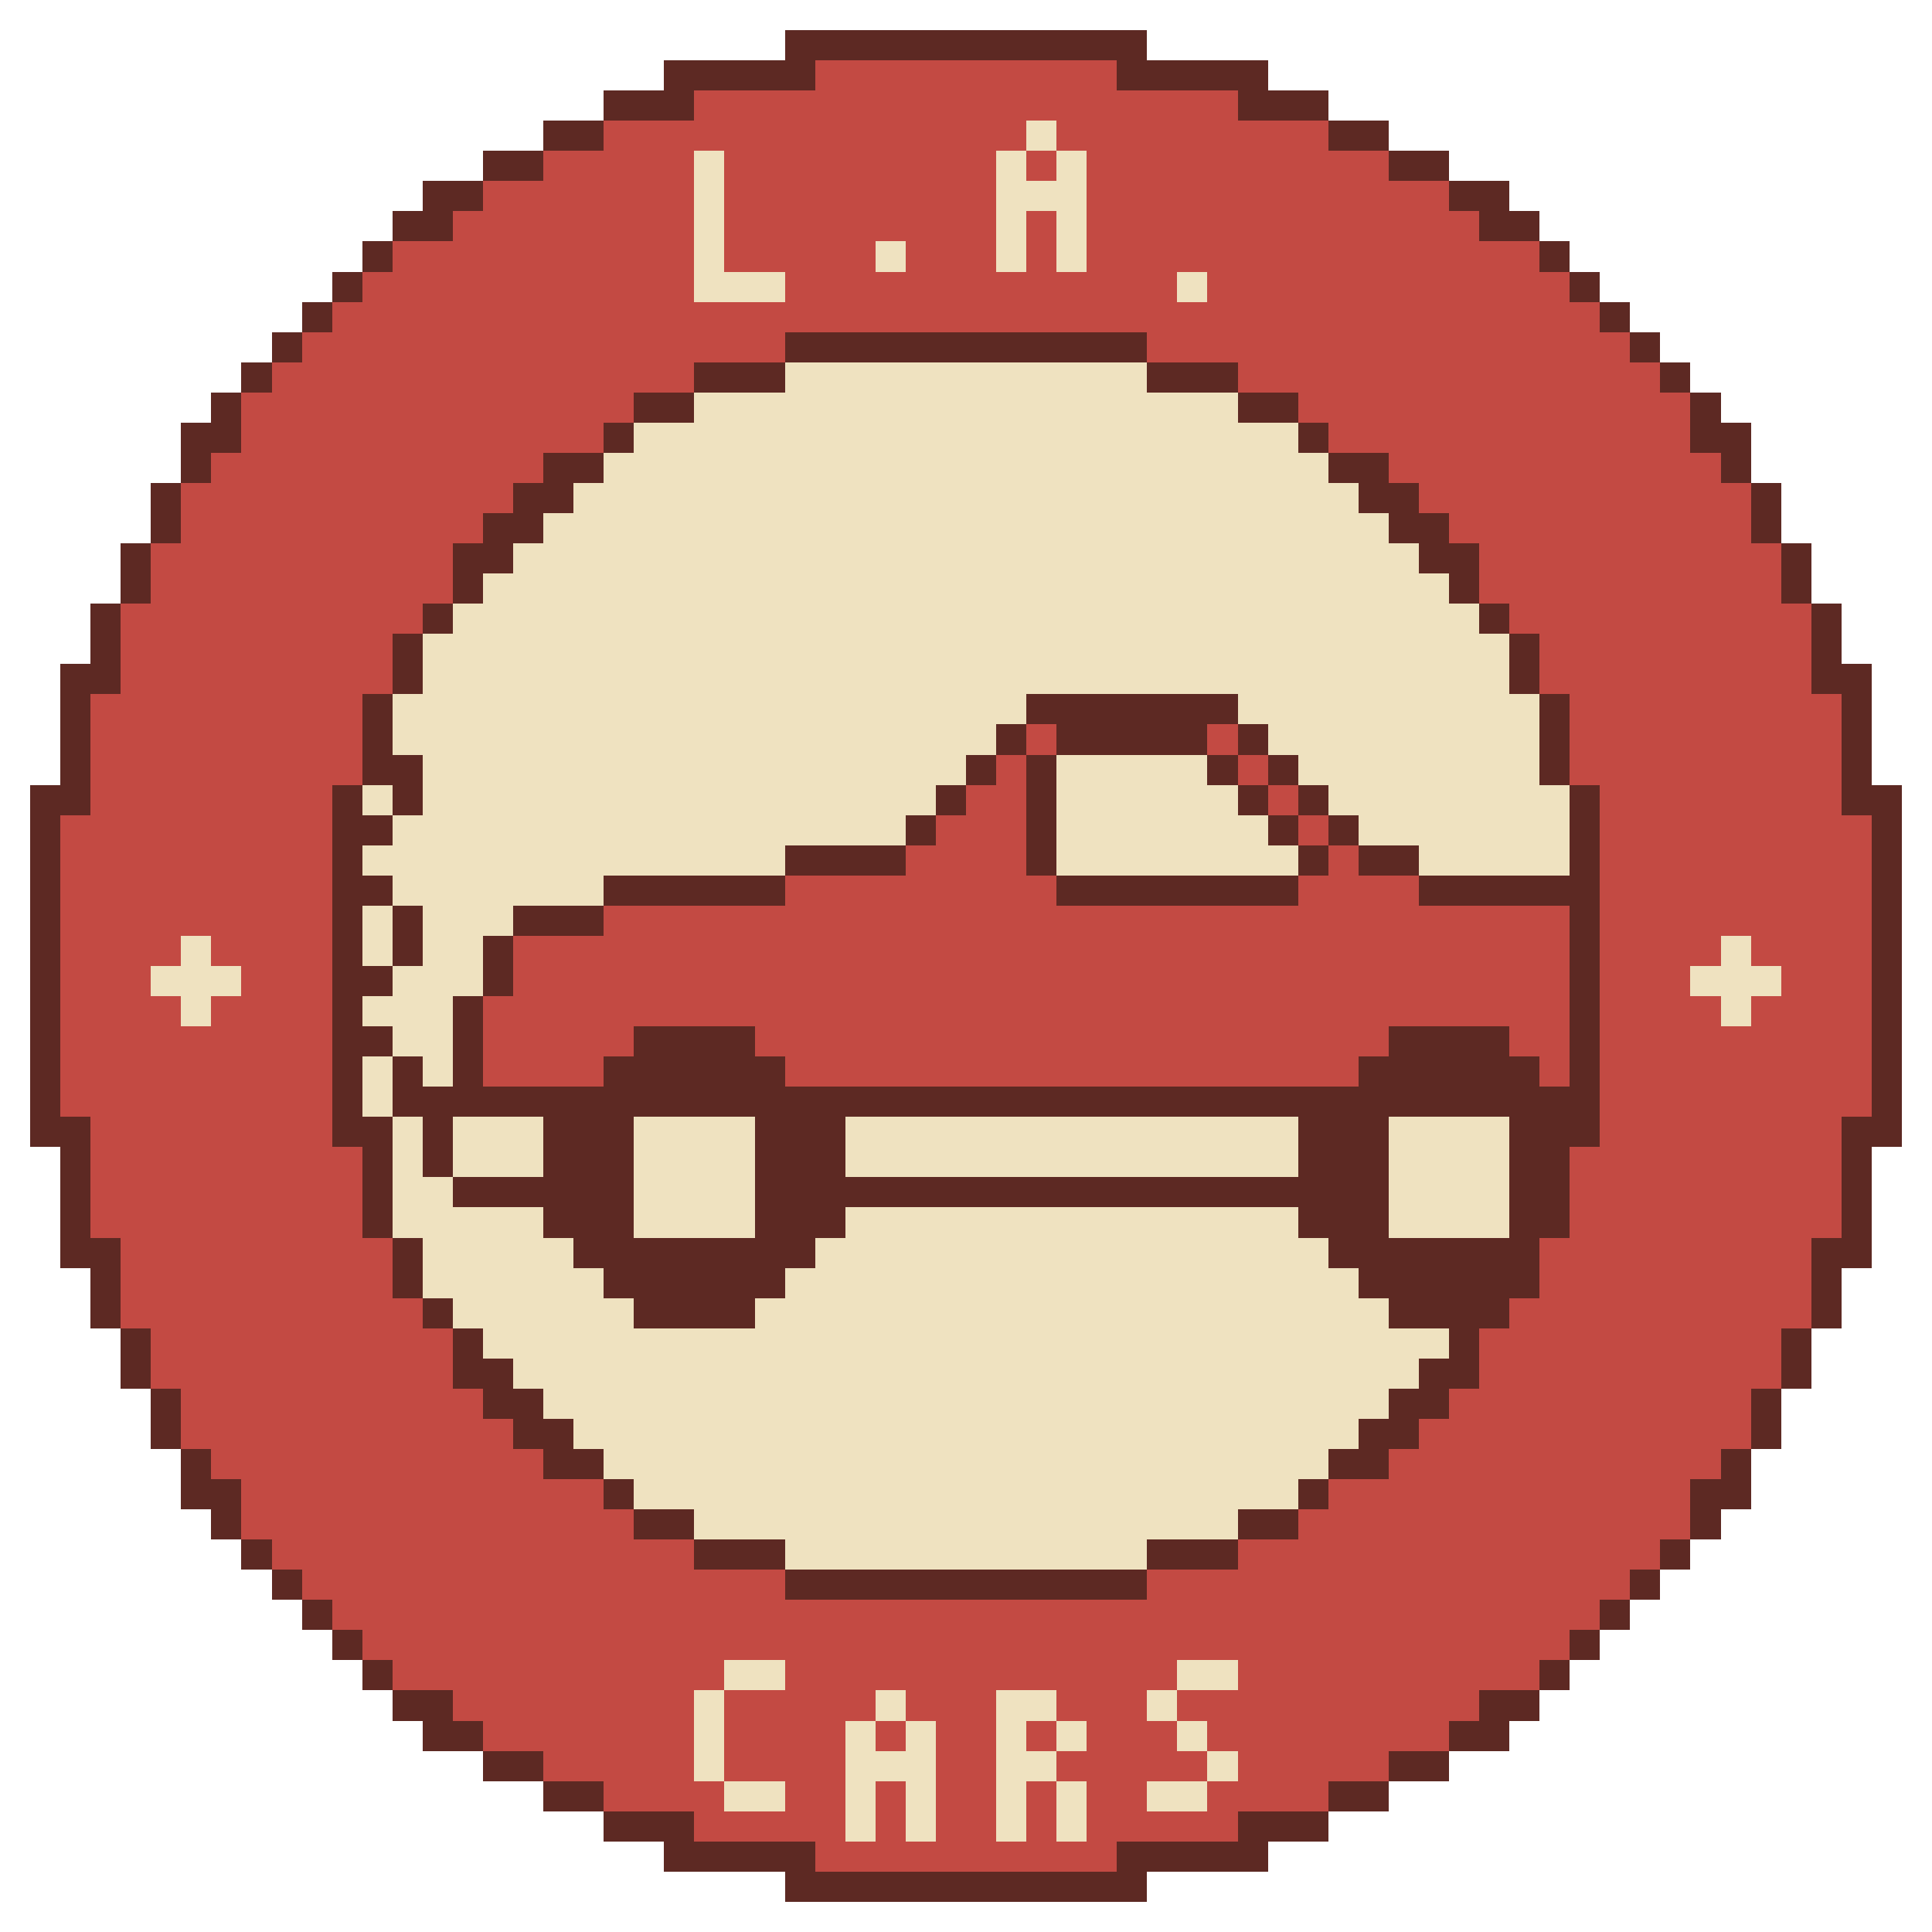
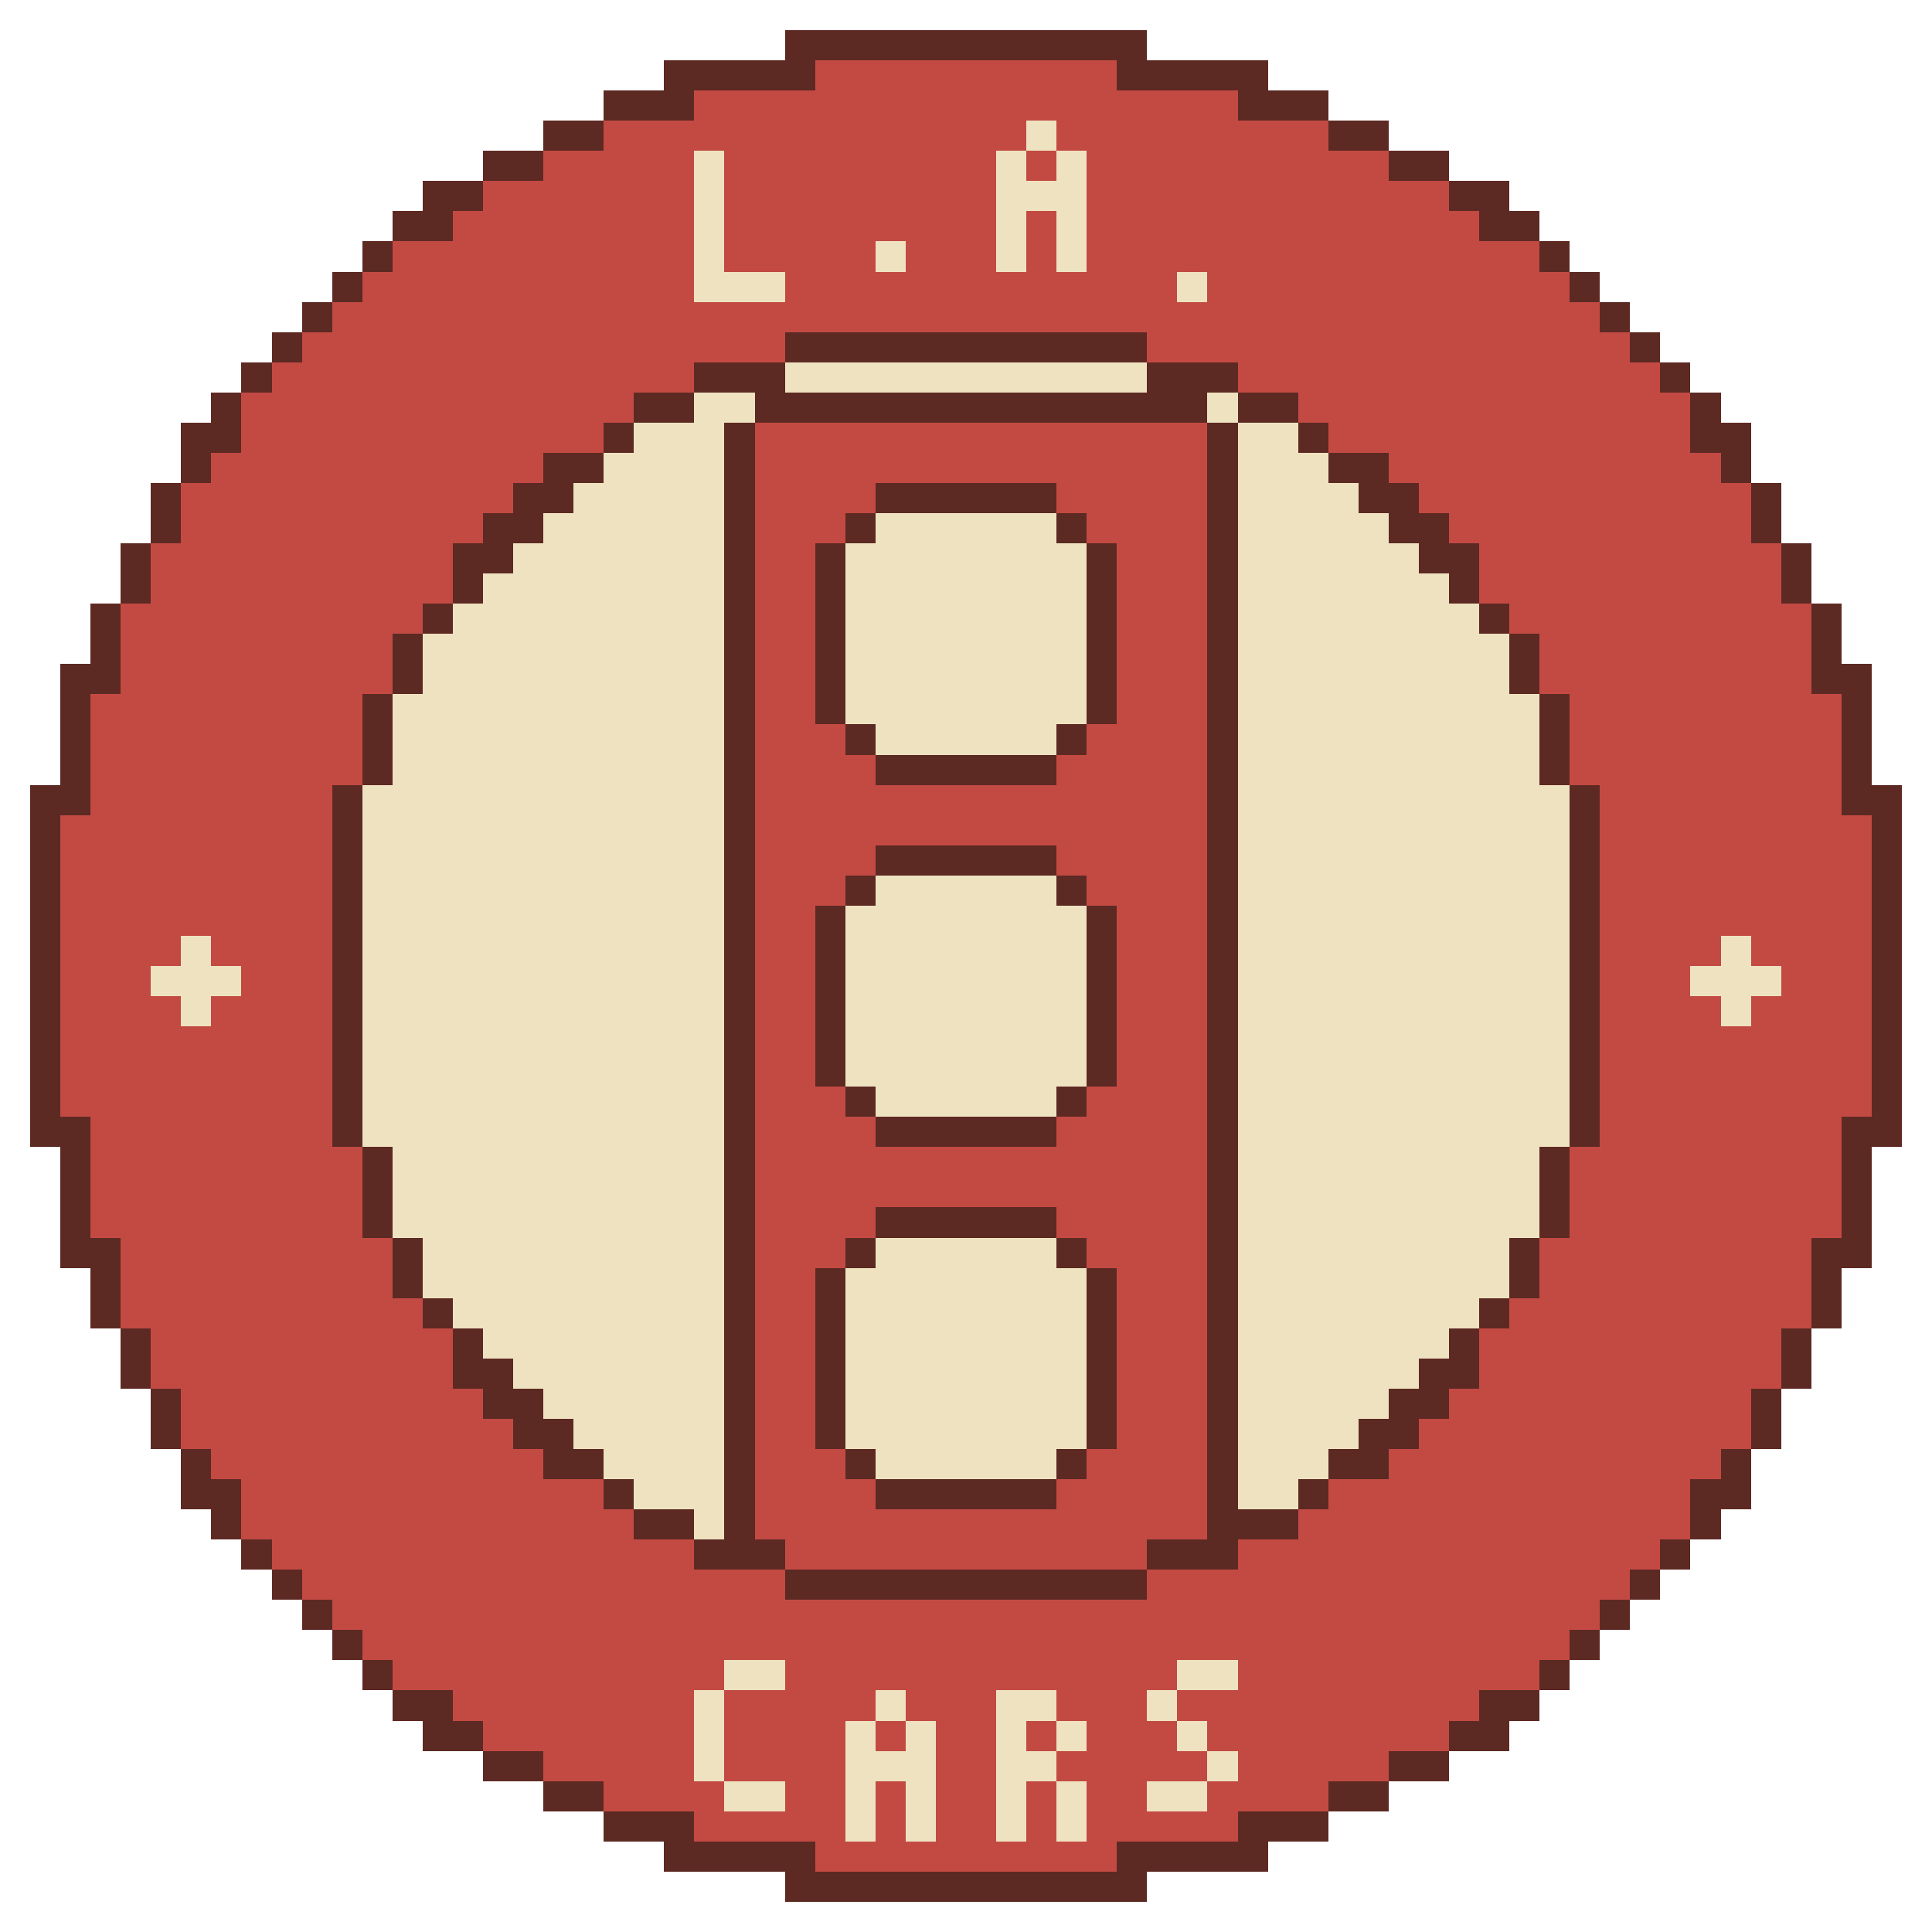
<svg xmlns="http://www.w3.org/2000/svg" viewBox="0 0 64 64" width="512" height="512" shape-rendering="crispEdges">
  <g id="logo-LAC-retro">
-     <path fill="#5d2923" d="M3 21h1v1h-1zM13 21h1v1h-1zM50 21h1v1h-1zM60 21h1v1h-1zM5 17h1v1h-1zM16 17h2v1h-2zM46 17h2v1h-2zM58 17h1v1h-1zM16 58h2v1h-2zM46 58h2v1h-2zM1 32h1v1h-1zM11 32h2v1h-2zM16 32h1v1h-1zM52 32h1v1h-1zM62 32h1v1h-1zM4 45h1v1h-1zM15 45h2v1h-2zM47 45h2v1h-2zM59 45h1v1h-1zM2 41h2v1h-2zM13 41h1v1h-1zM19 41h8v1h-8zM44 41h7v1h-7zM60 41h2v1h-2zM4 18h1v1h-1zM15 18h2v1h-2zM47 18h2v1h-2zM59 18h1v1h-1zM6 14h2v1h-2zM20 14h1v1h-1zM43 14h1v1h-1zM56 14h2v1h-2zM6 15h1v1h-1zM18 15h2v1h-2zM44 15h2v1h-2zM57 15h1v1h-1zM6 48h1v1h-1zM18 48h2v1h-2zM44 48h2v1h-2zM57 48h1v1h-1zM3 42h1v1h-1zM13 42h1v1h-1zM20 42h6v1h-6zM45 42h6v1h-6zM60 42h1v1h-1zM2 38h1v1h-1zM12 38h1v1h-1zM14 38h1v1h-1zM18 38h3v1h-3zM25 38h3v1h-3zM43 38h3v1h-3zM50 38h2v1h-2zM61 38h1v1h-1zM20 3h3v1h-3zM41 3h3v1h-3zM8 51h1v1h-1zM23 51h3v1h-3zM38 51h3v1h-3zM55 51h1v1h-1zM5 16h1v1h-1zM17 16h2v1h-2zM45 16h2v1h-2zM58 16h1v1h-1zM1 34h1v1h-1zM11 34h2v1h-2zM15 34h1v1h-1zM21 34h4v1h-4zM46 34h4v1h-4zM52 34h1v1h-1zM62 34h1v1h-1zM5 47h1v1h-1zM17 47h2v1h-2zM45 47h2v1h-2zM58 47h1v1h-1zM8 12h1v1h-1zM23 12h3v1h-3zM38 12h3v1h-3zM55 12h1v1h-1zM12 8h1v1h-1zM51 8h1v1h-1zM1 28h1v1h-1zM11 28h1v1h-1zM26 28h4v1h-4zM34 28h1v1h-1zM43 28h1v1h-1zM45 28h2v1h-2zM52 28h1v1h-1zM62 28h1v1h-1zM2 24h1v1h-1zM12 24h1v1h-1zM33 24h1v1h-1zM35 24h5v1h-5zM41 24h1v1h-1zM51 24h1v1h-1zM61 24h1v1h-1zM7 13h1v1h-1zM21 13h2v1h-2zM41 13h2v1h-2zM56 13h1v1h-1zM11 9h1v1h-1zM52 9h1v1h-1zM2 25h1v1h-1zM12 25h2v1h-2zM32 25h1v1h-1zM34 25h1v1h-1zM40 25h1v1h-1zM42 25h1v1h-1zM51 25h1v1h-1zM61 25h1v1h-1zM2 22h2v1h-2zM13 22h1v1h-1zM50 22h1v1h-1zM60 22h2v1h-2zM14 57h2v1h-2zM48 57h2v1h-2zM1 30h1v1h-1zM11 30h1v1h-1zM13 30h1v1h-1zM17 30h3v1h-3zM52 30h1v1h-1zM62 30h1v1h-1zM18 4h2v1h-2zM44 4h2v1h-2zM11 54h1v1h-1zM52 54h1v1h-1zM4 19h1v1h-1zM15 19h1v1h-1zM48 19h1v1h-1zM59 19h1v1h-1zM9 11h1v1h-1zM26 11h12v1h-12zM54 11h1v1h-1zM1 31h1v1h-1zM11 31h1v1h-1zM13 31h1v1h-1zM16 31h1v1h-1zM52 31h1v1h-1zM62 31h1v1h-1zM1 27h1v1h-1zM11 27h2v1h-2zM30 27h1v1h-1zM34 27h1v1h-1zM42 27h1v1h-1zM44 27h1v1h-1zM52 27h1v1h-1zM62 27h1v1h-1zM16 5h2v1h-2zM46 5h2v1h-2zM12 55h1v1h-1zM51 55h1v1h-1zM20 60h3v1h-3zM41 60h3v1h-3zM1 37h2v1h-2zM11 37h2v1h-2zM14 37h1v1h-1zM18 37h3v1h-3zM25 37h3v1h-3zM43 37h3v1h-3zM50 37h3v1h-3zM61 37h2v1h-2zM13 7h2v1h-2zM49 7h2v1h-2zM22 61h5v1h-5zM37 61h5v1h-5zM4 44h1v1h-1zM15 44h1v1h-1zM48 44h1v1h-1zM59 44h1v1h-1zM1 35h1v1h-1zM11 35h1v1h-1zM13 35h1v1h-1zM15 35h1v1h-1zM20 35h6v1h-6zM45 35h6v1h-6zM52 35h1v1h-1zM62 35h1v1h-1zM2 40h1v1h-1zM12 40h1v1h-1zM18 40h3v1h-3zM25 40h3v1h-3zM43 40h3v1h-3zM50 40h2v1h-2zM61 40h1v1h-1zM14 6h2v1h-2zM48 6h2v1h-2zM7 50h1v1h-1zM21 50h2v1h-2zM41 50h2v1h-2zM56 50h1v1h-1zM26 1h12v1h-12zM10 53h1v1h-1zM53 53h1v1h-1zM1 29h1v1h-1zM11 29h2v1h-2zM20 29h6v1h-6zM35 29h8v1h-8zM47 29h6v1h-6zM62 29h1v1h-1zM22 2h5v1h-5zM37 2h5v1h-5zM5 46h1v1h-1zM16 46h2v1h-2zM46 46h2v1h-2zM58 46h1v1h-1zM3 43h1v1h-1zM14 43h1v1h-1zM21 43h4v1h-4zM46 43h4v1h-4zM60 43h1v1h-1zM18 59h2v1h-2zM44 59h2v1h-2zM3 20h1v1h-1zM14 20h1v1h-1zM49 20h1v1h-1zM60 20h1v1h-1zM13 56h2v1h-2zM49 56h2v1h-2zM1 36h1v1h-1zM11 36h1v1h-1zM13 36h40v1h-40zM62 36h1v1h-1zM1 33h1v1h-1zM11 33h1v1h-1zM15 33h1v1h-1zM52 33h1v1h-1zM62 33h1v1h-1zM2 39h1v1h-1zM12 39h1v1h-1zM15 39h6v1h-6zM25 39h21v1h-21zM50 39h2v1h-2zM61 39h1v1h-1zM6 49h2v1h-2zM20 49h1v1h-1zM43 49h1v1h-1zM56 49h2v1h-2zM10 10h1v1h-1zM53 10h1v1h-1zM9 52h1v1h-1zM26 52h12v1h-12zM54 52h1v1h-1zM1 26h2v1h-2zM11 26h1v1h-1zM13 26h1v1h-1zM31 26h1v1h-1zM34 26h1v1h-1zM41 26h1v1h-1zM43 26h1v1h-1zM52 26h1v1h-1zM61 26h2v1h-2zM2 23h1v1h-1zM12 23h1v1h-1zM34 23h7v1h-7zM51 23h1v1h-1zM61 23h1v1h-1zM26 62h12v1h-12z" />
-     <path fill="#c34a43" d="M4 21h9v1h-9zM51 21h9v1h-9zM6 17h10v1h-10zM48 17h10v1h-10zM18 58h5v1h-5zM24 58h4v1h-4zM31 58h2v1h-2zM35 58h5v1h-5zM41 58h5v1h-5zM2 32h3v1h-3zM8 32h3v1h-3zM17 32h35v1h-35zM53 32h3v1h-3zM59 32h3v1h-3zM5 45h10v1h-10zM49 45h10v1h-10zM4 41h9v1h-9zM51 41h9v1h-9zM5 18h10v1h-10zM49 18h10v1h-10zM8 14h12v1h-12zM44 14h12v1h-12zM7 15h11v1h-11zM46 15h11v1h-11zM7 48h11v1h-11zM46 48h11v1h-11zM4 42h9v1h-9zM51 42h9v1h-9zM3 38h9v1h-9zM52 38h9v1h-9zM23 3h18v1h-18zM9 51h14v1h-14zM41 51h14v1h-14zM6 16h11v1h-11zM47 16h11v1h-11zM2 34h9v1h-9zM16 34h5v1h-5zM25 34h21v1h-21zM50 34h2v1h-2zM53 34h9v1h-9zM6 47h11v1h-11zM47 47h11v1h-11zM9 12h14v1h-14zM41 12h14v1h-14zM13 8h10v1h-10zM24 8h5v1h-5zM30 8h3v1h-3zM34 8h1v1h-1zM36 8h15v1h-15zM2 28h9v1h-9zM30 28h4v1h-4zM44 28h1v1h-1zM53 28h9v1h-9zM3 24h9v1h-9zM34 24h1v1h-1zM40 24h1v1h-1zM52 24h9v1h-9zM8 13h13v1h-13zM43 13h13v1h-13zM12 9h11v1h-11zM26 9h13v1h-13zM40 9h12v1h-12zM3 25h9v1h-9zM33 25h1v1h-1zM41 25h1v1h-1zM52 25h9v1h-9zM4 22h9v1h-9zM51 22h9v1h-9zM16 57h7v1h-7zM24 57h4v1h-4zM29 57h1v1h-1zM31 57h2v1h-2zM34 57h1v1h-1zM36 57h3v1h-3zM40 57h8v1h-8zM2 30h9v1h-9zM20 30h32v1h-32zM53 30h9v1h-9zM20 4h14v1h-14zM35 4h9v1h-9zM12 54h40v1h-40zM5 19h10v1h-10zM49 19h10v1h-10zM10 11h16v1h-16zM38 11h16v1h-16zM2 31h4v1h-4zM7 31h4v1h-4zM17 31h35v1h-35zM53 31h4v1h-4zM58 31h4v1h-4zM2 27h9v1h-9zM31 27h3v1h-3zM43 27h1v1h-1zM53 27h9v1h-9zM18 5h5v1h-5zM24 5h9v1h-9zM34 5h1v1h-1zM36 5h10v1h-10zM13 55h11v1h-11zM26 55h13v1h-13zM41 55h10v1h-10zM23 60h5v1h-5zM29 60h1v1h-1zM31 60h2v1h-2zM34 60h1v1h-1zM36 60h5v1h-5zM3 37h8v1h-8zM53 37h8v1h-8zM15 7h8v1h-8zM24 7h9v1h-9zM34 7h1v1h-1zM36 7h13v1h-13zM27 61h10v1h-10zM5 44h10v1h-10zM49 44h10v1h-10zM2 35h9v1h-9zM16 35h4v1h-4zM26 35h19v1h-19zM51 35h1v1h-1zM53 35h9v1h-9zM3 40h9v1h-9zM52 40h9v1h-9zM16 6h7v1h-7zM24 6h9v1h-9zM36 6h12v1h-12zM8 50h13v1h-13zM43 50h13v1h-13zM11 53h42v1h-42zM2 29h9v1h-9zM26 29h9v1h-9zM43 29h4v1h-4zM53 29h9v1h-9zM27 2h10v1h-10zM6 46h10v1h-10zM48 46h10v1h-10zM4 43h10v1h-10zM50 43h10v1h-10zM20 59h4v1h-4zM26 59h2v1h-2zM29 59h1v1h-1zM31 59h2v1h-2zM34 59h1v1h-1zM36 59h2v1h-2zM40 59h4v1h-4zM4 20h10v1h-10zM50 20h10v1h-10zM15 56h8v1h-8zM24 56h5v1h-5zM30 56h3v1h-3zM35 56h3v1h-3zM39 56h10v1h-10zM2 36h9v1h-9zM53 36h9v1h-9zM2 33h4v1h-4zM7 33h4v1h-4zM16 33h36v1h-36zM53 33h4v1h-4zM58 33h4v1h-4zM3 39h9v1h-9zM52 39h9v1h-9zM8 49h12v1h-12zM44 49h12v1h-12zM11 10h42v1h-42zM10 52h16v1h-16zM38 52h16v1h-16zM3 26h8v1h-8zM32 26h2v1h-2zM42 26h1v1h-1zM53 26h8v1h-8zM3 23h9v1h-9zM52 23h9v1h-9z" />
-     <path fill="#efe2c0" d="M14 21h36v1h-36zM18 17h28v1h-28zM23 58h1v1h-1zM28 58h3v1h-3zM33 58h2v1h-2zM40 58h1v1h-1zM5 32h3v1h-3zM13 32h3v1h-3zM56 32h3v1h-3zM17 45h30v1h-30zM14 41h5v1h-5zM27 41h17v1h-17zM17 18h30v1h-30zM21 14h22v1h-22zM20 15h24v1h-24zM20 48h24v1h-24zM14 42h6v1h-6zM26 42h19v1h-19zM13 38h1v1h-1zM15 38h3v1h-3zM21 38h4v1h-4zM28 38h15v1h-15zM46 38h4v1h-4zM26 51h12v1h-12zM19 16h26v1h-26zM13 34h2v1h-2zM19 47h26v1h-26zM26 12h12v1h-12zM23 8h1v1h-1zM29 8h1v1h-1zM33 8h1v1h-1zM35 8h1v1h-1zM12 28h14v1h-14zM35 28h8v1h-8zM47 28h5v1h-5zM13 24h20v1h-20zM42 24h9v1h-9zM23 13h18v1h-18zM23 9h3v1h-3zM39 9h1v1h-1zM14 25h18v1h-18zM35 25h5v1h-5zM43 25h8v1h-8zM14 22h36v1h-36zM23 57h1v1h-1zM28 57h1v1h-1zM30 57h1v1h-1zM33 57h1v1h-1zM35 57h1v1h-1zM39 57h1v1h-1zM12 30h1v1h-1zM14 30h3v1h-3zM34 4h1v1h-1zM16 19h32v1h-32zM6 31h1v1h-1zM12 31h1v1h-1zM14 31h2v1h-2zM57 31h1v1h-1zM13 27h17v1h-17zM35 27h7v1h-7zM45 27h7v1h-7zM23 5h1v1h-1zM33 5h1v1h-1zM35 5h1v1h-1zM24 55h2v1h-2zM39 55h2v1h-2zM28 60h1v1h-1zM30 60h1v1h-1zM33 60h1v1h-1zM35 60h1v1h-1zM13 37h1v1h-1zM15 37h3v1h-3zM21 37h4v1h-4zM28 37h15v1h-15zM46 37h4v1h-4zM23 7h1v1h-1zM33 7h1v1h-1zM35 7h1v1h-1zM16 44h32v1h-32zM12 35h1v1h-1zM14 35h1v1h-1zM13 40h5v1h-5zM21 40h4v1h-4zM28 40h15v1h-15zM46 40h4v1h-4zM23 6h1v1h-1zM33 6h3v1h-3zM23 50h18v1h-18zM13 29h7v1h-7zM18 46h28v1h-28zM15 43h6v1h-6zM25 43h21v1h-21zM24 59h2v1h-2zM28 59h1v1h-1zM30 59h1v1h-1zM33 59h1v1h-1zM35 59h1v1h-1zM38 59h2v1h-2zM15 20h34v1h-34zM23 56h1v1h-1zM29 56h1v1h-1zM33 56h2v1h-2zM38 56h1v1h-1zM12 36h1v1h-1zM6 33h1v1h-1zM12 33h3v1h-3zM57 33h1v1h-1zM13 39h2v1h-2zM21 39h4v1h-4zM46 39h4v1h-4zM21 49h22v1h-22zM12 26h1v1h-1zM14 26h17v1h-17zM35 26h6v1h-6zM44 26h8v1h-8zM13 23h21v1h-21zM41 23h10v1h-10z" />
+     <path fill="#5d2923" d="M3 21h1v1h-1zM13 21h1v1h-1zM24 21h1v1h-1zM27 21h1v1h-1zM36 21h1v1h-1zM40 21h1v1h-1zM50 21h1v1h-1zM60 21h1v1h-1zM5 17h1v1h-1zM16 17h2v1h-2zM24 17h1v1h-1zM28 17h1v1h-1zM35 17h1v1h-1zM40 17h1v1h-1zM46 17h2v1h-2zM58 17h1v1h-1zM16 58h2v1h-2zM46 58h2v1h-2zM1 32h1v1h-1zM11 32h1v1h-1zM24 32h1v1h-1zM27 32h1v1h-1zM36 32h1v1h-1zM40 32h1v1h-1zM52 32h1v1h-1zM62 32h1v1h-1zM4 45h1v1h-1zM15 45h2v1h-2zM24 45h1v1h-1zM27 45h1v1h-1zM36 45h1v1h-1zM40 45h1v1h-1zM47 45h2v1h-2zM59 45h1v1h-1zM2 41h2v1h-2zM13 41h1v1h-1zM24 41h1v1h-1zM28 41h1v1h-1zM35 41h1v1h-1zM40 41h1v1h-1zM50 41h1v1h-1zM60 41h2v1h-2zM4 18h1v1h-1zM15 18h2v1h-2zM24 18h1v1h-1zM27 18h1v1h-1zM36 18h1v1h-1zM40 18h1v1h-1zM47 18h2v1h-2zM59 18h1v1h-1zM6 14h2v1h-2zM20 14h1v1h-1zM24 14h1v1h-1zM40 14h1v1h-1zM43 14h1v1h-1zM56 14h2v1h-2zM6 15h1v1h-1zM18 15h2v1h-2zM24 15h1v1h-1zM40 15h1v1h-1zM44 15h2v1h-2zM57 15h1v1h-1zM6 48h1v1h-1zM18 48h2v1h-2zM24 48h1v1h-1zM28 48h1v1h-1zM35 48h1v1h-1zM40 48h1v1h-1zM44 48h2v1h-2zM57 48h1v1h-1zM3 42h1v1h-1zM13 42h1v1h-1zM24 42h1v1h-1zM27 42h1v1h-1zM36 42h1v1h-1zM40 42h1v1h-1zM50 42h1v1h-1zM60 42h1v1h-1zM2 38h1v1h-1zM12 38h1v1h-1zM24 38h1v1h-1zM40 38h1v1h-1zM51 38h1v1h-1zM61 38h1v1h-1zM20 3h3v1h-3zM41 3h3v1h-3zM8 51h1v1h-1zM23 51h3v1h-3zM38 51h3v1h-3zM55 51h1v1h-1zM5 16h1v1h-1zM17 16h2v1h-2zM24 16h1v1h-1zM29 16h6v1h-6zM40 16h1v1h-1zM45 16h2v1h-2zM58 16h1v1h-1zM1 34h1v1h-1zM11 34h1v1h-1zM24 34h1v1h-1zM27 34h1v1h-1zM36 34h1v1h-1zM40 34h1v1h-1zM52 34h1v1h-1zM62 34h1v1h-1zM5 47h1v1h-1zM17 47h2v1h-2zM24 47h1v1h-1zM27 47h1v1h-1zM36 47h1v1h-1zM40 47h1v1h-1zM45 47h2v1h-2zM58 47h1v1h-1zM8 12h1v1h-1zM23 12h3v1h-3zM38 12h3v1h-3zM55 12h1v1h-1zM12 8h1v1h-1zM51 8h1v1h-1zM1 28h1v1h-1zM11 28h1v1h-1zM24 28h1v1h-1zM29 28h6v1h-6zM40 28h1v1h-1zM52 28h1v1h-1zM62 28h1v1h-1zM2 24h1v1h-1zM12 24h1v1h-1zM24 24h1v1h-1zM28 24h1v1h-1zM35 24h1v1h-1zM40 24h1v1h-1zM51 24h1v1h-1zM61 24h1v1h-1zM7 13h1v1h-1zM21 13h2v1h-2zM25 13h15v1h-15zM41 13h2v1h-2zM56 13h1v1h-1zM11 9h1v1h-1zM52 9h1v1h-1zM2 25h1v1h-1zM12 25h1v1h-1zM24 25h1v1h-1zM29 25h6v1h-6zM40 25h1v1h-1zM51 25h1v1h-1zM61 25h1v1h-1zM2 22h2v1h-2zM13 22h1v1h-1zM24 22h1v1h-1zM27 22h1v1h-1zM36 22h1v1h-1zM40 22h1v1h-1zM50 22h1v1h-1zM60 22h2v1h-2zM14 57h2v1h-2zM48 57h2v1h-2zM1 30h1v1h-1zM11 30h1v1h-1zM24 30h1v1h-1zM27 30h1v1h-1zM36 30h1v1h-1zM40 30h1v1h-1zM52 30h1v1h-1zM62 30h1v1h-1zM18 4h2v1h-2zM44 4h2v1h-2zM11 54h1v1h-1zM52 54h1v1h-1zM4 19h1v1h-1zM15 19h1v1h-1zM24 19h1v1h-1zM27 19h1v1h-1zM36 19h1v1h-1zM40 19h1v1h-1zM48 19h1v1h-1zM59 19h1v1h-1zM9 11h1v1h-1zM26 11h12v1h-12zM54 11h1v1h-1zM1 31h1v1h-1zM11 31h1v1h-1zM24 31h1v1h-1zM27 31h1v1h-1zM36 31h1v1h-1zM40 31h1v1h-1zM52 31h1v1h-1zM62 31h1v1h-1zM1 27h1v1h-1zM11 27h1v1h-1zM24 27h1v1h-1zM40 27h1v1h-1zM52 27h1v1h-1zM62 27h1v1h-1zM16 5h2v1h-2zM46 5h2v1h-2zM12 55h1v1h-1zM51 55h1v1h-1zM20 60h3v1h-3zM41 60h3v1h-3zM1 37h2v1h-2zM11 37h1v1h-1zM24 37h1v1h-1zM29 37h6v1h-6zM40 37h1v1h-1zM52 37h1v1h-1zM61 37h2v1h-2zM13 7h2v1h-2zM49 7h2v1h-2zM22 61h5v1h-5zM37 61h5v1h-5zM4 44h1v1h-1zM15 44h1v1h-1zM24 44h1v1h-1zM27 44h1v1h-1zM36 44h1v1h-1zM40 44h1v1h-1zM48 44h1v1h-1zM59 44h1v1h-1zM1 35h1v1h-1zM11 35h1v1h-1zM24 35h1v1h-1zM27 35h1v1h-1zM36 35h1v1h-1zM40 35h1v1h-1zM52 35h1v1h-1zM62 35h1v1h-1zM2 40h1v1h-1zM12 40h1v1h-1zM24 40h1v1h-1zM29 40h6v1h-6zM40 40h1v1h-1zM51 40h1v1h-1zM61 40h1v1h-1zM14 6h2v1h-2zM48 6h2v1h-2zM7 50h1v1h-1zM21 50h2v1h-2zM24 50h1v1h-1zM40 50h3v1h-3zM56 50h1v1h-1zM26 1h12v1h-12zM10 53h1v1h-1zM53 53h1v1h-1zM1 29h1v1h-1zM11 29h1v1h-1zM24 29h1v1h-1zM28 29h1v1h-1zM35 29h1v1h-1zM40 29h1v1h-1zM52 29h1v1h-1zM62 29h1v1h-1zM22 2h5v1h-5zM37 2h5v1h-5zM5 46h1v1h-1zM16 46h2v1h-2zM24 46h1v1h-1zM27 46h1v1h-1zM36 46h1v1h-1zM40 46h1v1h-1zM46 46h2v1h-2zM58 46h1v1h-1zM3 43h1v1h-1zM14 43h1v1h-1zM24 43h1v1h-1zM27 43h1v1h-1zM36 43h1v1h-1zM40 43h1v1h-1zM49 43h1v1h-1zM60 43h1v1h-1zM18 59h2v1h-2zM44 59h2v1h-2zM3 20h1v1h-1zM14 20h1v1h-1zM24 20h1v1h-1zM27 20h1v1h-1zM36 20h1v1h-1zM40 20h1v1h-1zM49 20h1v1h-1zM60 20h1v1h-1zM13 56h2v1h-2zM49 56h2v1h-2zM1 36h1v1h-1zM11 36h1v1h-1zM24 36h1v1h-1zM28 36h1v1h-1zM35 36h1v1h-1zM40 36h1v1h-1zM52 36h1v1h-1zM62 36h1v1h-1zM1 33h1v1h-1zM11 33h1v1h-1zM24 33h1v1h-1zM27 33h1v1h-1zM36 33h1v1h-1zM40 33h1v1h-1zM52 33h1v1h-1zM62 33h1v1h-1zM2 39h1v1h-1zM12 39h1v1h-1zM24 39h1v1h-1zM40 39h1v1h-1zM51 39h1v1h-1zM61 39h1v1h-1zM6 49h2v1h-2zM20 49h1v1h-1zM24 49h1v1h-1zM29 49h6v1h-6zM40 49h1v1h-1zM43 49h1v1h-1zM56 49h2v1h-2zM10 10h1v1h-1zM53 10h1v1h-1zM9 52h1v1h-1zM26 52h12v1h-12zM54 52h1v1h-1zM1 26h2v1h-2zM11 26h1v1h-1zM24 26h1v1h-1zM40 26h1v1h-1zM52 26h1v1h-1zM61 26h2v1h-2zM2 23h1v1h-1zM12 23h1v1h-1zM24 23h1v1h-1zM27 23h1v1h-1zM36 23h1v1h-1zM40 23h1v1h-1zM51 23h1v1h-1zM61 23h1v1h-1zM26 62h12v1h-12z" />
+     <path fill="#c34a43" d="M4 21h9v1h-9zM25 21h2v1h-2zM37 21h3v1h-3zM51 21h9v1h-9zM6 17h10v1h-10zM25 17h3v1h-3zM36 17h4v1h-4zM48 17h10v1h-10zM18 58h5v1h-5zM24 58h4v1h-4zM31 58h2v1h-2zM35 58h5v1h-5zM41 58h5v1h-5zM2 32h3v1h-3zM8 32h3v1h-3zM25 32h2v1h-2zM37 32h3v1h-3zM53 32h3v1h-3zM59 32h3v1h-3zM5 45h10v1h-10zM25 45h2v1h-2zM37 45h3v1h-3zM49 45h10v1h-10zM4 41h9v1h-9zM25 41h3v1h-3zM36 41h4v1h-4zM51 41h9v1h-9zM5 18h10v1h-10zM25 18h2v1h-2zM37 18h3v1h-3zM49 18h10v1h-10zM8 14h12v1h-12zM25 14h15v1h-15zM44 14h12v1h-12zM7 15h11v1h-11zM25 15h15v1h-15zM46 15h11v1h-11zM7 48h11v1h-11zM25 48h3v1h-3zM36 48h4v1h-4zM46 48h11v1h-11zM4 42h9v1h-9zM25 42h2v1h-2zM37 42h3v1h-3zM51 42h9v1h-9zM3 38h9v1h-9zM25 38h15v1h-15zM52 38h9v1h-9zM23 3h18v1h-18zM9 51h14v1h-14zM26 51h12v1h-12zM41 51h14v1h-14zM6 16h11v1h-11zM25 16h4v1h-4zM35 16h5v1h-5zM47 16h11v1h-11zM2 34h9v1h-9zM25 34h2v1h-2zM37 34h3v1h-3zM53 34h9v1h-9zM6 47h11v1h-11zM25 47h2v1h-2zM37 47h3v1h-3zM47 47h11v1h-11zM9 12h14v1h-14zM41 12h14v1h-14zM13 8h10v1h-10zM24 8h5v1h-5zM30 8h3v1h-3zM34 8h1v1h-1zM36 8h15v1h-15zM2 28h9v1h-9zM25 28h4v1h-4zM35 28h5v1h-5zM53 28h9v1h-9zM3 24h9v1h-9zM25 24h3v1h-3zM36 24h4v1h-4zM52 24h9v1h-9zM8 13h13v1h-13zM43 13h13v1h-13zM12 9h11v1h-11zM26 9h13v1h-13zM40 9h12v1h-12zM3 25h9v1h-9zM25 25h4v1h-4zM35 25h5v1h-5zM52 25h9v1h-9zM4 22h9v1h-9zM25 22h2v1h-2zM37 22h3v1h-3zM51 22h9v1h-9zM16 57h7v1h-7zM24 57h4v1h-4zM29 57h1v1h-1zM31 57h2v1h-2zM34 57h1v1h-1zM36 57h3v1h-3zM40 57h8v1h-8zM2 30h9v1h-9zM25 30h2v1h-2zM37 30h3v1h-3zM53 30h9v1h-9zM20 4h14v1h-14zM35 4h9v1h-9zM12 54h40v1h-40zM5 19h10v1h-10zM25 19h2v1h-2zM37 19h3v1h-3zM49 19h10v1h-10zM10 11h16v1h-16zM38 11h16v1h-16zM2 31h4v1h-4zM7 31h4v1h-4zM25 31h2v1h-2zM37 31h3v1h-3zM53 31h4v1h-4zM58 31h4v1h-4zM2 27h9v1h-9zM25 27h15v1h-15zM53 27h9v1h-9zM18 5h5v1h-5zM24 5h9v1h-9zM34 5h1v1h-1zM36 5h10v1h-10zM13 55h11v1h-11zM26 55h13v1h-13zM41 55h10v1h-10zM23 60h5v1h-5zM29 60h1v1h-1zM31 60h2v1h-2zM34 60h1v1h-1zM36 60h5v1h-5zM3 37h8v1h-8zM25 37h4v1h-4zM35 37h5v1h-5zM53 37h8v1h-8zM15 7h8v1h-8zM24 7h9v1h-9zM34 7h1v1h-1zM36 7h13v1h-13zM27 61h10v1h-10zM5 44h10v1h-10zM25 44h2v1h-2zM37 44h3v1h-3zM49 44h10v1h-10zM2 35h9v1h-9zM25 35h2v1h-2zM37 35h3v1h-3zM53 35h9v1h-9zM3 40h9v1h-9zM25 40h4v1h-4zM35 40h5v1h-5zM52 40h9v1h-9zM16 6h7v1h-7zM24 6h9v1h-9zM36 6h12v1h-12zM8 50h13v1h-13zM25 50h15v1h-15zM43 50h13v1h-13zM11 53h42v1h-42zM2 29h9v1h-9zM25 29h3v1h-3zM36 29h4v1h-4zM53 29h9v1h-9zM27 2h10v1h-10zM6 46h10v1h-10zM25 46h2v1h-2zM37 46h3v1h-3zM48 46h10v1h-10zM4 43h10v1h-10zM25 43h2v1h-2zM37 43h3v1h-3zM50 43h10v1h-10zM20 59h4v1h-4zM26 59h2v1h-2zM29 59h1v1h-1zM31 59h2v1h-2zM34 59h1v1h-1zM36 59h2v1h-2zM40 59h4v1h-4zM4 20h10v1h-10zM25 20h2v1h-2zM37 20h3v1h-3zM50 20h10v1h-10zM15 56h8v1h-8zM24 56h5v1h-5zM30 56h3v1h-3zM35 56h3v1h-3zM39 56h10v1h-10zM2 36h9v1h-9zM25 36h3v1h-3zM36 36h4v1h-4zM53 36h9v1h-9zM2 33h4v1h-4zM7 33h4v1h-4zM25 33h2v1h-2zM37 33h3v1h-3zM53 33h4v1h-4zM58 33h4v1h-4zM3 39h9v1h-9zM25 39h15v1h-15zM52 39h9v1h-9zM8 49h12v1h-12zM25 49h4v1h-4zM35 49h5v1h-5zM44 49h12v1h-12zM11 10h42v1h-42zM10 52h16v1h-16zM38 52h16v1h-16zM3 26h8v1h-8zM25 26h15v1h-15zM53 26h8v1h-8zM3 23h9v1h-9zM25 23h2v1h-2zM37 23h3v1h-3zM52 23h9v1h-9z" />
+     <path fill="#efe2c0" d="M14 21h10v1h-10zM28 21h8v1h-8zM41 21h9v1h-9zM18 17h6v1h-6zM29 17h6v1h-6zM41 17h5v1h-5zM23 58h1v1h-1zM28 58h3v1h-3zM33 58h2v1h-2zM40 58h1v1h-1zM5 32h3v1h-3zM12 32h12v1h-12zM28 32h8v1h-8zM41 32h11v1h-11zM56 32h3v1h-3zM17 45h7v1h-7zM28 45h8v1h-8zM41 45h6v1h-6zM14 41h10v1h-10zM29 41h6v1h-6zM41 41h9v1h-9zM17 18h7v1h-7zM28 18h8v1h-8zM41 18h6v1h-6zM21 14h3v1h-3zM41 14h2v1h-2zM20 15h4v1h-4zM41 15h3v1h-3zM20 48h4v1h-4zM29 48h6v1h-6zM41 48h3v1h-3zM14 42h10v1h-10zM28 42h8v1h-8zM41 42h9v1h-9zM13 38h11v1h-11zM41 38h10v1h-10zM19 16h5v1h-5zM41 16h4v1h-4zM12 34h12v1h-12zM28 34h8v1h-8zM41 34h11v1h-11zM19 47h5v1h-5zM28 47h8v1h-8zM41 47h4v1h-4zM26 12h12v1h-12zM23 8h1v1h-1zM29 8h1v1h-1zM33 8h1v1h-1zM35 8h1v1h-1zM12 28h12v1h-12zM41 28h11v1h-11zM13 24h11v1h-11zM29 24h6v1h-6zM41 24h10v1h-10zM23 13h2v1h-2zM40 13h1v1h-1zM23 9h3v1h-3zM39 9h1v1h-1zM13 25h11v1h-11zM41 25h10v1h-10zM14 22h10v1h-10zM28 22h8v1h-8zM41 22h9v1h-9zM23 57h1v1h-1zM28 57h1v1h-1zM30 57h1v1h-1zM33 57h1v1h-1zM35 57h1v1h-1zM39 57h1v1h-1zM12 30h12v1h-12zM28 30h8v1h-8zM41 30h11v1h-11zM34 4h1v1h-1zM16 19h8v1h-8zM28 19h8v1h-8zM41 19h7v1h-7zM6 31h1v1h-1zM12 31h12v1h-12zM28 31h8v1h-8zM41 31h11v1h-11zM57 31h1v1h-1zM12 27h12v1h-12zM41 27h11v1h-11zM23 5h1v1h-1zM33 5h1v1h-1zM35 5h1v1h-1zM24 55h2v1h-2zM39 55h2v1h-2zM28 60h1v1h-1zM30 60h1v1h-1zM33 60h1v1h-1zM35 60h1v1h-1zM12 37h12v1h-12zM41 37h11v1h-11zM23 7h1v1h-1zM33 7h1v1h-1zM35 7h1v1h-1zM16 44h8v1h-8zM28 44h8v1h-8zM41 44h7v1h-7zM12 35h12v1h-12zM28 35h8v1h-8zM41 35h11v1h-11zM13 40h11v1h-11zM41 40h10v1h-10zM23 6h1v1h-1zM33 6h3v1h-3zM23 50h1v1h-1zM12 29h12v1h-12zM29 29h6v1h-6zM41 29h11v1h-11zM18 46h6v1h-6zM28 46h8v1h-8zM41 46h5v1h-5zM15 43h9v1h-9zM28 43h8v1h-8zM41 43h8v1h-8zM24 59h2v1h-2zM28 59h1v1h-1zM30 59h1v1h-1zM33 59h1v1h-1zM35 59h1v1h-1zM38 59h2v1h-2zM15 20h9v1h-9zM28 20h8v1h-8zM41 20h8v1h-8zM23 56h1v1h-1zM29 56h1v1h-1zM33 56h2v1h-2zM38 56h1v1h-1zM12 36h12v1h-12zM29 36h6v1h-6zM41 36h11v1h-11zM6 33h1v1h-1zM12 33h12v1h-12zM28 33h8v1h-8zM41 33h11v1h-11zM57 33h1v1h-1zM13 39h11v1h-11zM41 39h10v1h-10zM21 49h3v1h-3zM41 49h2v1h-2zM12 26h12v1h-12zM41 26h11v1h-11zM13 23h11v1h-11zM28 23h8v1h-8zM41 23h10v1h-10z" />
  </g>
</svg>
